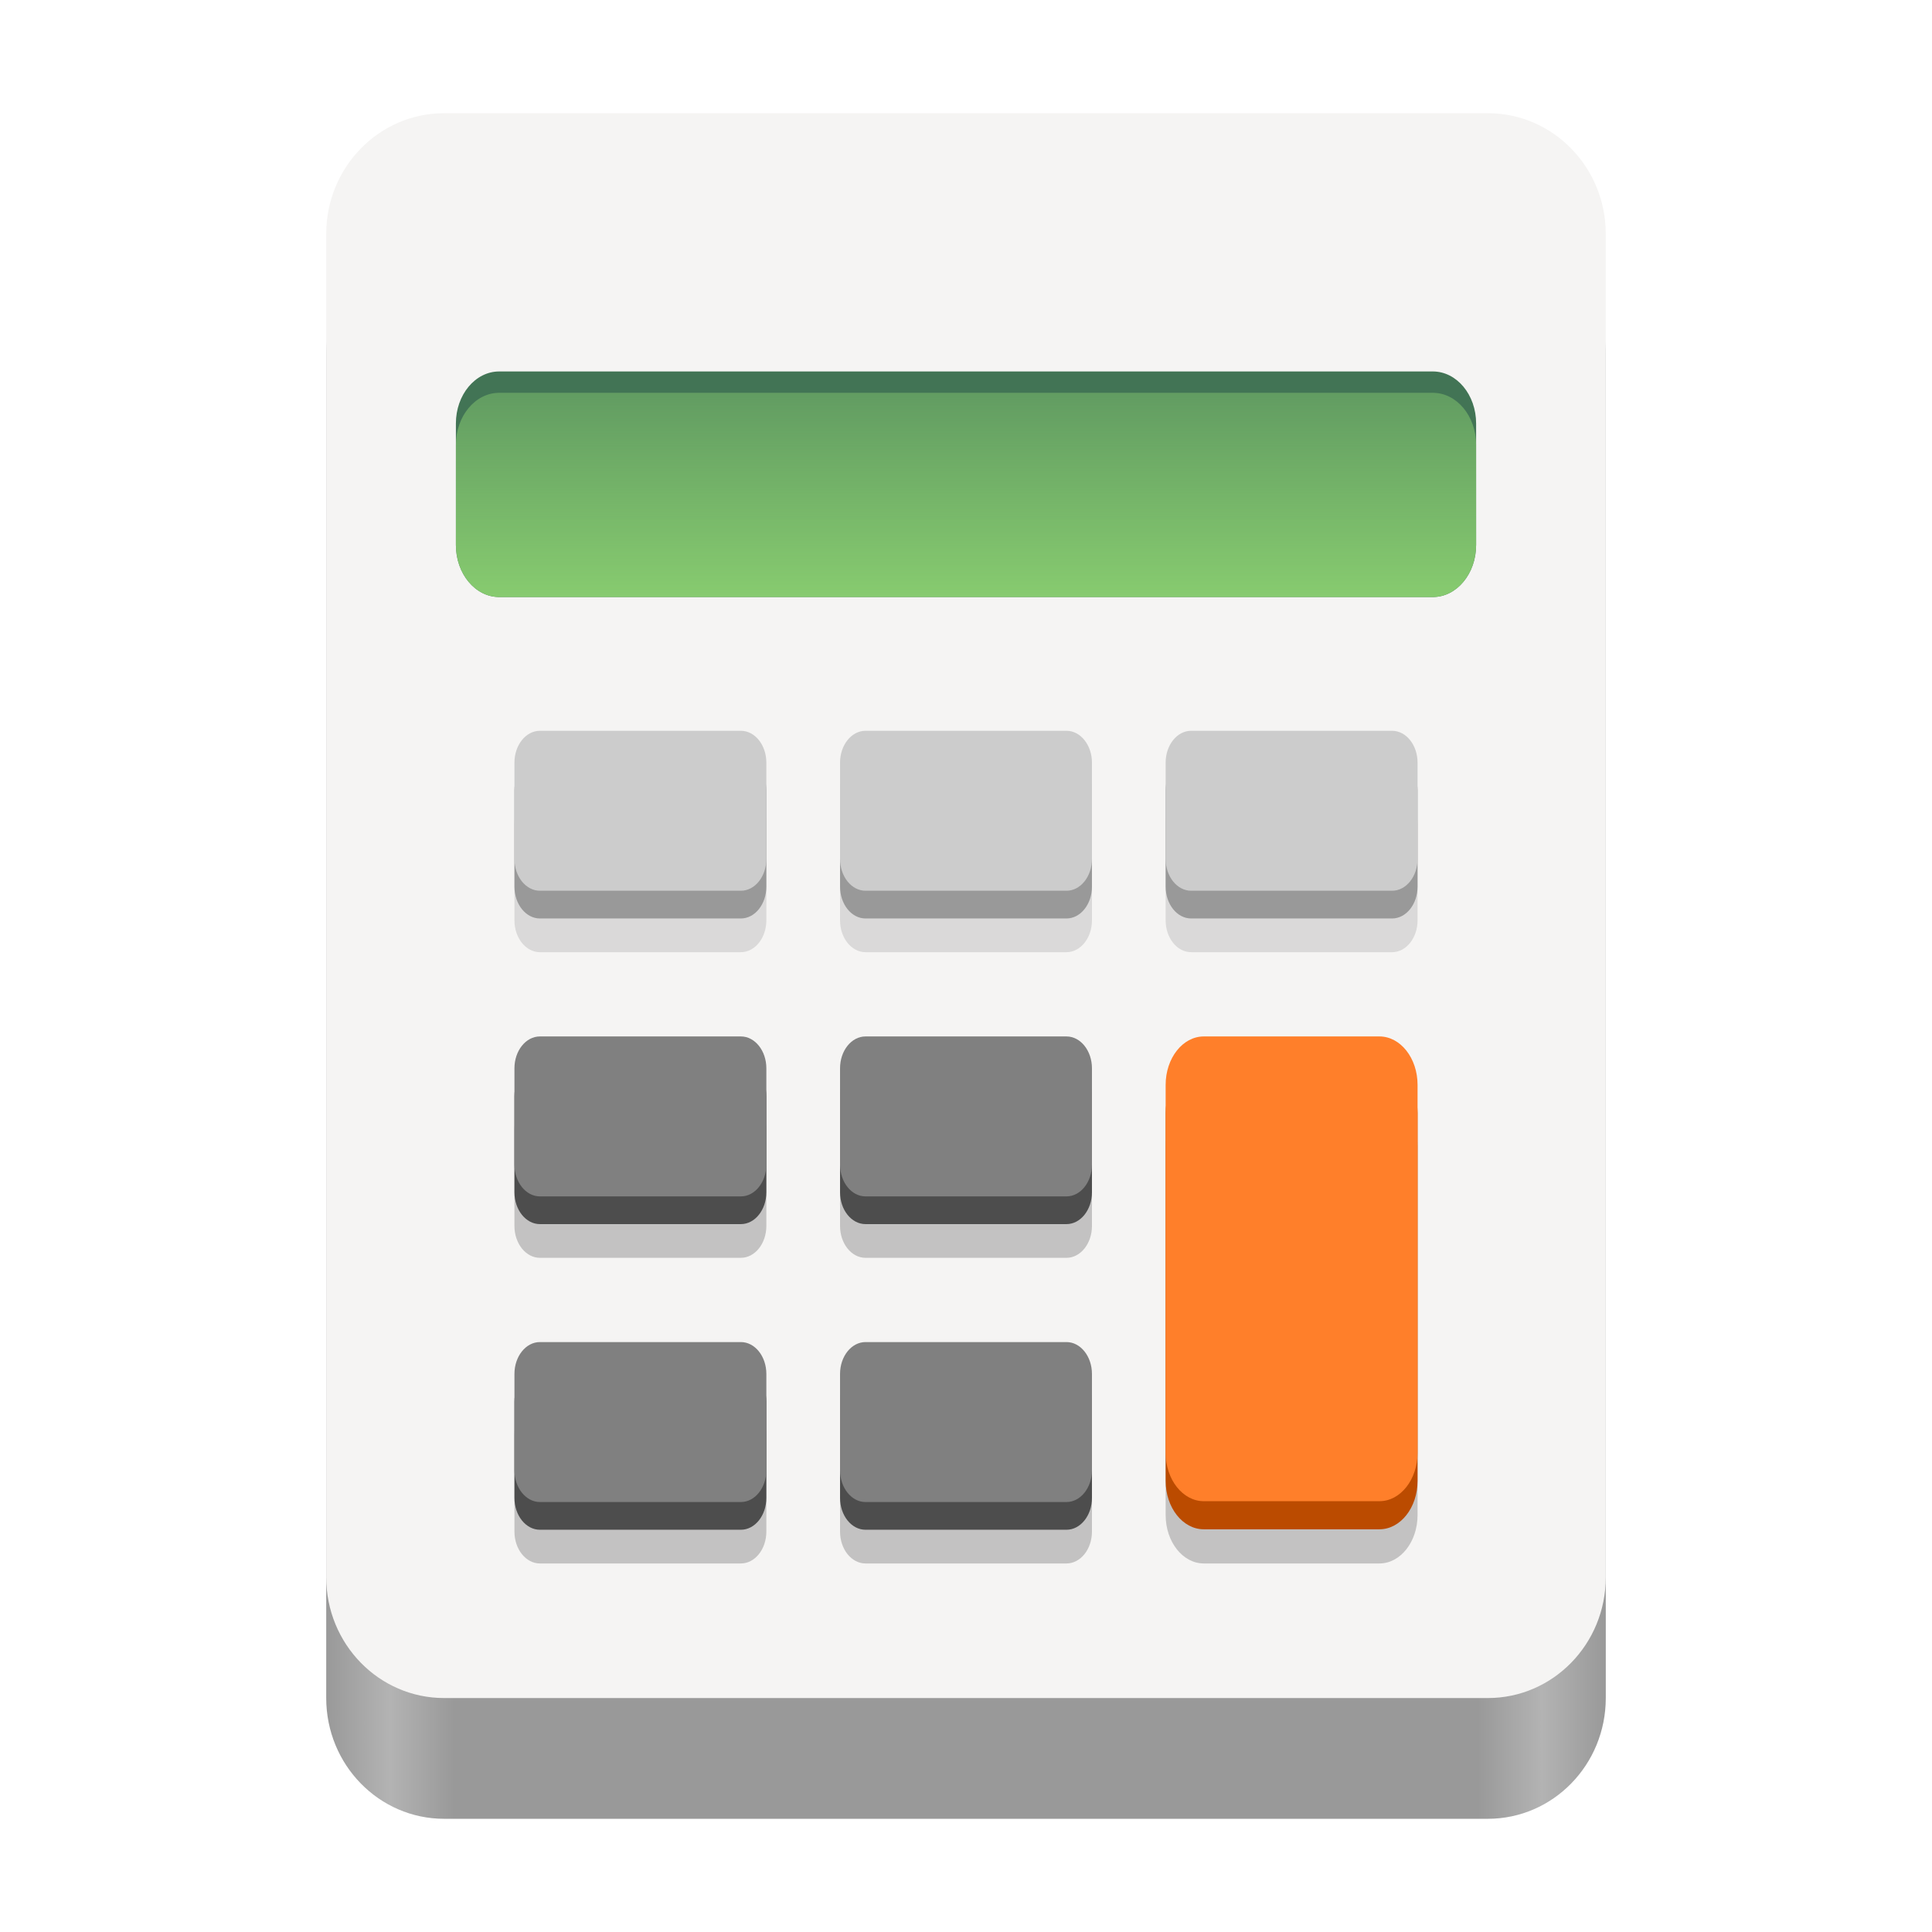
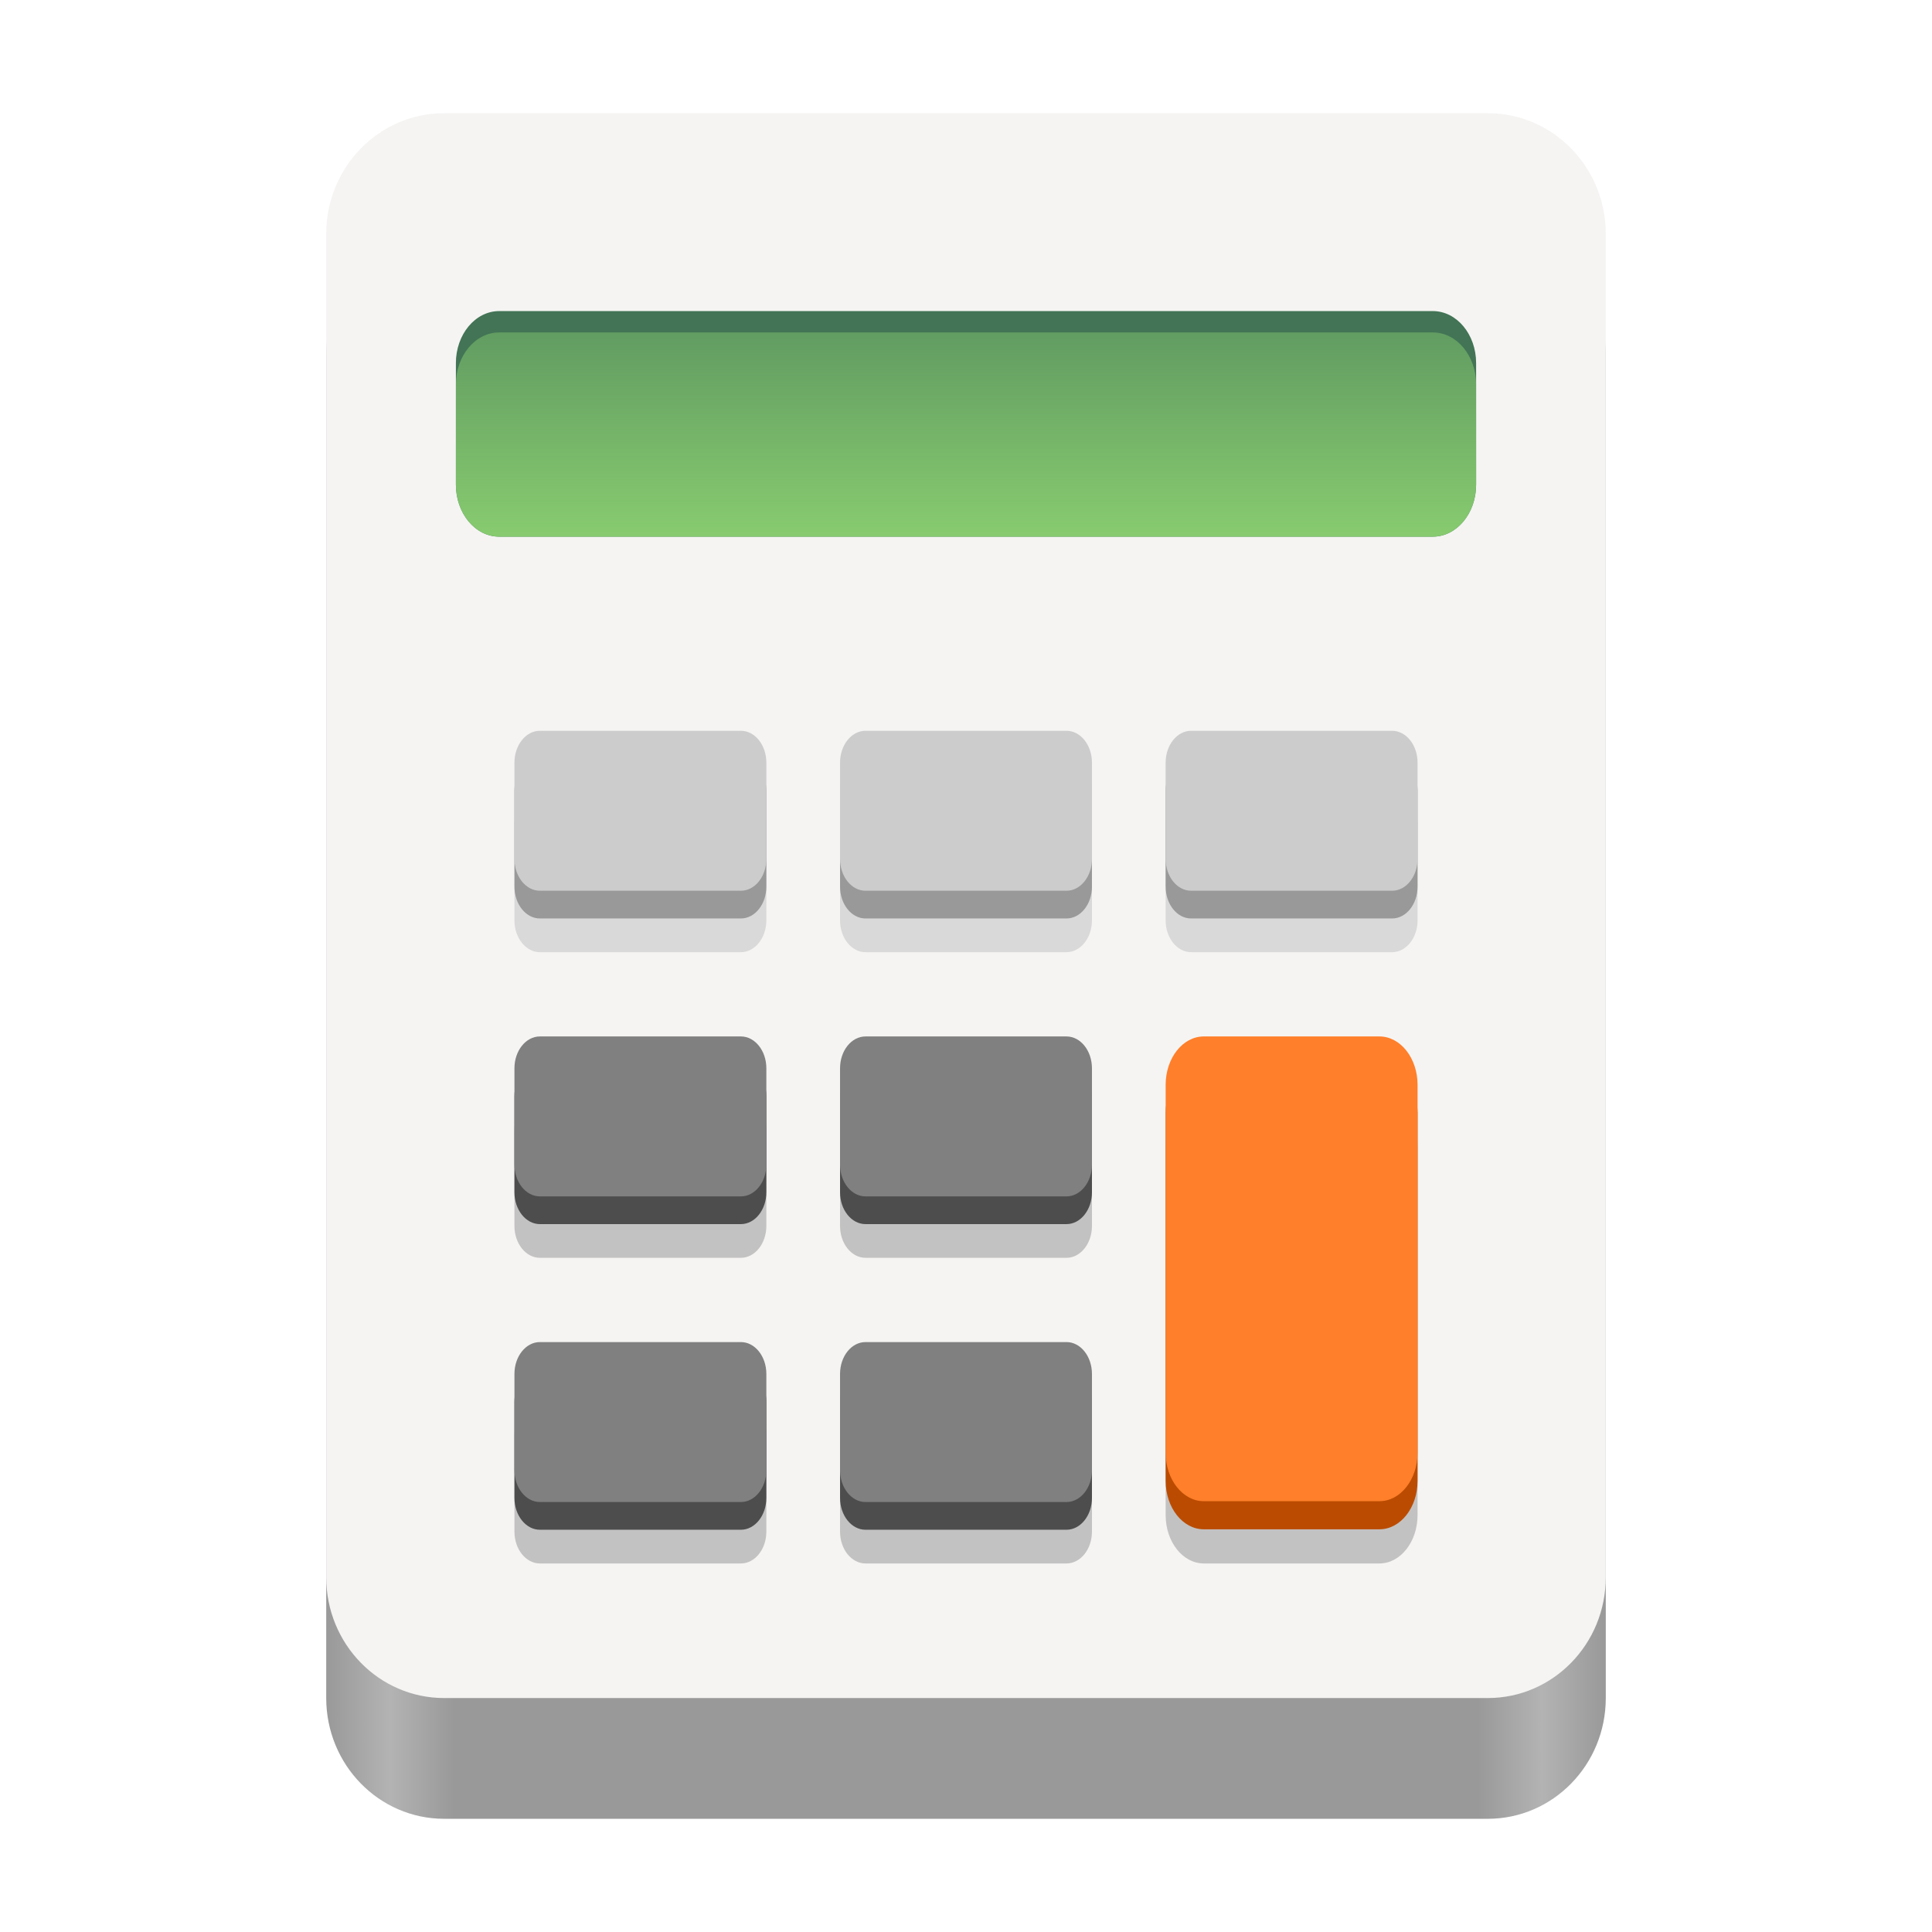
<svg xmlns="http://www.w3.org/2000/svg" xmlns:xlink="http://www.w3.org/1999/xlink" width="128" height="128" viewBox="0 0 128 128" version="1.1" id="svg5">
  <defs id="defs2">
    <linearGradient id="linearGradient2694">
      <stop style="stop-color:#87cb6f;stop-opacity:1;" offset="0" id="stop2690" />
      <stop style="stop-color:#8dd374;stop-opacity:0;" offset="1" id="stop2692" />
    </linearGradient>
    <linearGradient y2="236" x2="96" y1="236" x1="32" gradientTransform="translate(604.8168,170.5864)" gradientUnits="userSpaceOnUse" id="linearGradient1099" xlink:href="#linearGradient1036" />
    <linearGradient id="linearGradient1036">
      <stop id="stop1032" offset="0" style="stop-color:#d5d3cf;stop-opacity:1;" />
      <stop id="stop1034" offset="1" style="stop-color:#f6f5f4;stop-opacity:1" />
    </linearGradient>
    <radialGradient r="32" fy="-76" fx="-244" cy="-76" cx="-244" gradientTransform="matrix(0.8833333,0,0,0.8833333,-460.3502,463.1197)" gradientUnits="userSpaceOnUse" id="radialGradient1103" xlink:href="#linearGradient1069" />
    <linearGradient id="linearGradient1069">
      <stop id="stop1065" offset="0" style="stop-color:#d5d3cf;stop-opacity:1" />
      <stop id="stop1067-1" offset="1" style="stop-color:#949390;stop-opacity:1" />
    </linearGradient>
    <linearGradient gradientUnits="userSpaceOnUse" y2="232" x2="64" y1="262.5" x1="64" id="linearGradient1027" xlink:href="#linearGradient1025" gradientTransform="translate(-470.5864,432.8168)" />
    <linearGradient id="linearGradient1025">
      <stop id="stop1021" offset="0" style="stop-color:#9a9996;stop-opacity:1" />
      <stop id="stop1023" offset="1" style="stop-color:#77767b;stop-opacity:1" />
    </linearGradient>
    <clipPath clipPathUnits="userSpaceOnUse" id="clipPath1609-7">
      <path id="path1611-5" d="m 252,116 28,-28 v -8 h -36 v 36 z" style="fill:#e74747;stroke:none;stroke-width:0.25px;stroke-linecap:butt;stroke-linejoin:miter;stroke-opacity:1" />
    </clipPath>
    <linearGradient id="linearGradient8241">
      <stop style="stop-color:#999999;stop-opacity:1" offset="0" id="stop8237" />
      <stop style="stop-color:#b3b3b3;stop-opacity:1" offset="0.05" id="stop9349" />
      <stop style="stop-color:#999999;stop-opacity:1" offset="0.1" id="stop21746" />
      <stop style="stop-color:#999999;stop-opacity:1" offset="0.9" id="stop21940" />
      <stop style="stop-color:#b3b3b3;stop-opacity:1" offset="0.95" id="stop9351" />
      <stop style="stop-color:#999999;stop-opacity:1" offset="1" id="stop8239" />
    </linearGradient>
    <radialGradient r="32" fy="-76" fx="-244" cy="-76" cx="-244" gradientTransform="matrix(0.8833333,0,0,0.8833333,-460.3502,463.1197)" gradientUnits="userSpaceOnUse" id="radialGradient1103-5" xlink:href="#linearGradient1069" />
    <clipPath clipPathUnits="userSpaceOnUse" id="clipPath1609-7-7">
      <path id="path1611-5-0" d="m 252,116 28,-28 v -8 h -36 v 36 z" style="fill:#e74747;stroke:none;stroke-width:0.25px;stroke-linecap:butt;stroke-linejoin:miter;stroke-opacity:1" />
    </clipPath>
    <clipPath clipPathUnits="userSpaceOnUse" id="clipPath744">
      <rect style="fill:#1e88e5;fill-opacity:1;stroke-width:0.265" id="rect746" width="541.867" height="541.867" x="0" y="1.5987212e-14" rx="79.375" ry="79.375" />
    </clipPath>
    <clipPath clipPathUnits="userSpaceOnUse" id="clipPath62">
      <rect style="fill:#1e88e5;fill-opacity:1;stroke-width:0.265" id="rect64" width="541.867" height="541.867" x="2.2507105e-05" y="-0.422" rx="79.375" ry="79.375" />
    </clipPath>
    <linearGradient xlink:href="#linearGradient8241" id="linearGradient8243" x1="11.5" y1="120.5" x2="116.5" y2="120.5" gradientUnits="userSpaceOnUse" gradientTransform="matrix(0.8073687,0,0,1,12.3284,0)" />
    <radialGradient r="32" fy="-76" fx="-244" cy="-76" cx="-244" gradientTransform="matrix(0.8833333,0,0,0.8833333,-460.3502,463.1197)" gradientUnits="userSpaceOnUse" id="radialGradient1103-6" xlink:href="#linearGradient1069" />
    <clipPath clipPathUnits="userSpaceOnUse" id="clipPath1609-7-2">
      <path id="path1611-5-3" d="m 252,116 28,-28 v -8 h -36 v 36 z" style="fill:#e74747;stroke:none;stroke-width:0.25px;stroke-linecap:butt;stroke-linejoin:miter;stroke-opacity:1" />
    </clipPath>
    <clipPath clipPathUnits="userSpaceOnUse" id="clipPath966">
      <rect style="fill:#999999;fill-opacity:1;stroke-width:0.265" id="rect968" width="541.867" height="541.867" x="0" y="-2.8421709e-14" rx="79.375" ry="79.375" />
    </clipPath>
    <clipPath clipPathUnits="userSpaceOnUse" id="clipPath402">
      <rect style="fill:#999999;fill-opacity:1;stroke-width:0.265" id="rect404" width="541.867" height="541.867" x="1.5908203e-05" y="1.5908203e-05" rx="79.375" ry="79.375" />
    </clipPath>
    <clipPath clipPathUnits="userSpaceOnUse" id="clipPath2739">
      <rect style="fill:#999999;fill-opacity:1;stroke-width:0.265" id="rect2741" width="541.867" height="541.867" x="-7.8515623e-06" y="1.863" rx="79.375" ry="79.375" />
    </clipPath>
-     <linearGradient xlink:href="#linearGradient2694" id="linearGradient2696" x1="64" y1="39.555" x2="64" y2="15.5" gradientUnits="userSpaceOnUse" gradientTransform="matrix(0.9763933,0,0,1,1.510828,0)" />
+     <linearGradient xlink:href="#linearGradient2694" id="linearGradient2696" x1="64" y1="39.555" x2="64" y2="15.5" gradientUnits="userSpaceOnUse" gradientTransform="matrix(0.9763933,0,0,1,1.510828,-4)" />
  </defs>
  <g id="layer2">
    <rect style="fill:url(#linearGradient8243);fill-opacity:1;stroke-width:0.899" id="rect440" width="84.774" height="105" x="21.613" y="15.5" rx="7.811" ry="8" />
    <rect style="fill:#f5f4f3;fill-opacity:1;stroke-width:0.899" id="rect358" width="84.773" height="105" x="21.613" y="7.5" rx="7.811" ry="8" />
-     <rect style="fill:#427455;fill-opacity:1;stroke:none;stroke-width:0.523;stroke-miterlimit:4;stroke-dasharray:none;stroke-opacity:1" id="rect4359" width="67.593" height="14.945" x="30.204" y="24.61" rx="2.869" ry="3.448" />
-     <rect style="fill:url(#linearGradient2696);fill-opacity:1;stroke-width:4.085" id="rect958" width="67.593" height="13.531" x="30.204" y="26.024" rx="2.869" ry="3.448" />
+     <rect style="fill:#427455;fill-opacity:1;stroke:none;stroke-width:0.523;stroke-miterlimit:4;stroke-dasharray:none;stroke-opacity:1" id="rect4359" width="67.593" height="14.945" x="30.204" y="20.61" rx="2.869" ry="3.448" />
+     <rect style="fill:url(#linearGradient2696);fill-opacity:1;stroke-width:4.085" id="rect958" width="67.593" height="13.531" x="30.204" y="22.024" rx="2.869" ry="3.448" />
    <rect style="opacity:0.3;fill:#999999;stroke-width:1.796" id="rect1812" width="16.69" height="10.597" x="34.083" y="52.487" rx="1.688" ry="2.112" />
    <rect style="fill:#999999;stroke-width:1.796" id="rect6360" width="16.69" height="10.597" x="34.083" y="50.254" rx="1.688" ry="2.112" />
    <rect style="fill:#cccccc;stroke-width:1.796" id="rect1760" width="16.69" height="10.597" x="34.083" y="48.417" rx="1.688" ry="2.112" />
    <rect style="opacity:0.3;fill:#4d4d4d;stroke-width:1.796" id="rect1814" width="16.69" height="10.597" x="34.083" y="92.986" rx="1.688" ry="2.112" />
    <rect style="fill:#4d4d4d;stroke-width:1.796" id="rect6564" width="16.69" height="10.597" x="34.083" y="90.753" rx="1.688" ry="2.112" />
    <rect style="fill:#808080;stroke-width:1.796" id="rect2137" width="16.69" height="10.597" x="34.083" y="88.916" rx="1.688" ry="2.112" />
    <g id="g1820" style="opacity:0.3;stroke-width:1.111" transform="matrix(0.258372,0,0,0.3234156,-3.545136,-13.44593)">
      <rect style="fill:#4d4d4d;stroke-width:8.684" id="rect1818" width="90.264" height="45.783" x="111.246" y="248.042" rx="9.127" ry="9.127" transform="matrix(0.7156538,0,0,0.7156538,66.01995,88.96449)" />
    </g>
    <g id="g1155" style="fill:#4d4d4d;stroke-width:1.111" transform="matrix(0.258372,0,0,0.3234156,-3.545136,-15.67893)">
      <rect style="fill:#4d4d4d;stroke-width:8.684" id="rect1135" width="90.264" height="45.783" x="111.246" y="248.042" rx="9.127" ry="9.127" transform="matrix(0.7156538,0,0,0.7156538,66.01995,88.96449)" />
    </g>
    <rect style="fill:#808080;stroke-width:1.796" id="rect1143" width="16.69" height="10.597" x="34.083" y="68.667" rx="1.688" ry="2.112" />
    <rect style="opacity:0.3;fill:#999999;stroke-width:1.796" id="rect1822" width="16.69" height="10.597" x="55.655" y="52.487" rx="1.688" ry="2.112" />
    <rect style="fill:#999999;stroke-width:1.796" id="rect6362" width="16.69" height="10.597" x="55.655" y="50.254" rx="1.688" ry="2.112" />
    <rect style="fill:#cccccc;stroke-width:1.796" id="rect1864" width="16.69" height="10.597" x="55.655" y="48.417" rx="1.688" ry="2.112" />
    <rect style="opacity:0.3;fill:#4d4d4d;stroke-width:1.796" id="rect1824" width="16.69" height="10.597" x="55.655" y="92.986" rx="1.688" ry="2.112" />
    <rect style="fill:#4d4d4d;stroke-width:1.796" id="rect6566" width="16.69" height="10.597" x="55.655" y="90.753" rx="1.688" ry="2.112" />
    <rect style="fill:#808080;stroke-width:1.796" id="rect2139" width="16.69" height="10.597" x="55.655" y="88.916" rx="1.688" ry="2.112" />
    <g id="g1830" style="opacity:0.3;stroke-width:1.111" transform="matrix(0.258372,0,0,0.3234156,-6.001579,-13.44593)">
      <rect style="fill:#4d4d4d;stroke-width:8.684" id="rect1828" width="90.264" height="45.783" x="241.198" y="248.042" rx="9.127" ry="9.127" transform="matrix(0.7156538,0,0,0.7156538,66.01995,88.96449)" />
    </g>
    <g id="g1152" style="fill:#4d4d4d;stroke-width:1.111" transform="matrix(0.258372,0,0,0.3234156,-6.001579,-15.67893)">
      <rect style="fill:#4d4d4d;stroke-width:8.684" id="rect1137" width="90.264" height="45.783" x="241.198" y="248.042" rx="9.127" ry="9.127" transform="matrix(0.7156538,0,0,0.7156538,66.01995,88.96449)" />
    </g>
    <rect style="fill:#808080;stroke-width:1.796" id="rect1145" width="16.69" height="10.597" x="55.655" y="68.667" rx="1.688" ry="2.112" />
    <rect style="opacity:0.3;fill:#999999;stroke-width:1.796" id="rect1832" width="16.69" height="10.597" x="77.227" y="52.487" rx="1.688" ry="2.112" />
    <rect style="fill:#999999;stroke-width:1.796" id="rect6364" width="16.69" height="10.597" x="77.227" y="50.254" rx="1.688" ry="2.112" />
    <rect style="fill:#cccccc;stroke-width:1.796" id="rect1866" width="16.69" height="10.597" x="77.227" y="48.417" rx="1.688" ry="2.112" />
    <rect style="opacity:0.3;fill:#4d4d4d;fill-opacity:1;stroke-width:3.062" id="rect1834" width="16.69" height="30.791" x="77.227" y="72.792" rx="2.528" ry="3.208" />
    <rect style="fill:#bb4b00;fill-opacity:1;stroke-width:3.062" id="rect6568" width="16.69" height="30.791" x="77.227" y="70.529" rx="2.528" ry="3.208" />
    <rect style="fill:#ff7f2a;stroke-width:3.062" id="rect2141" width="16.69" height="30.791" x="77.227" y="68.667" rx="2.528" ry="3.208" />
  </g>
</svg>
